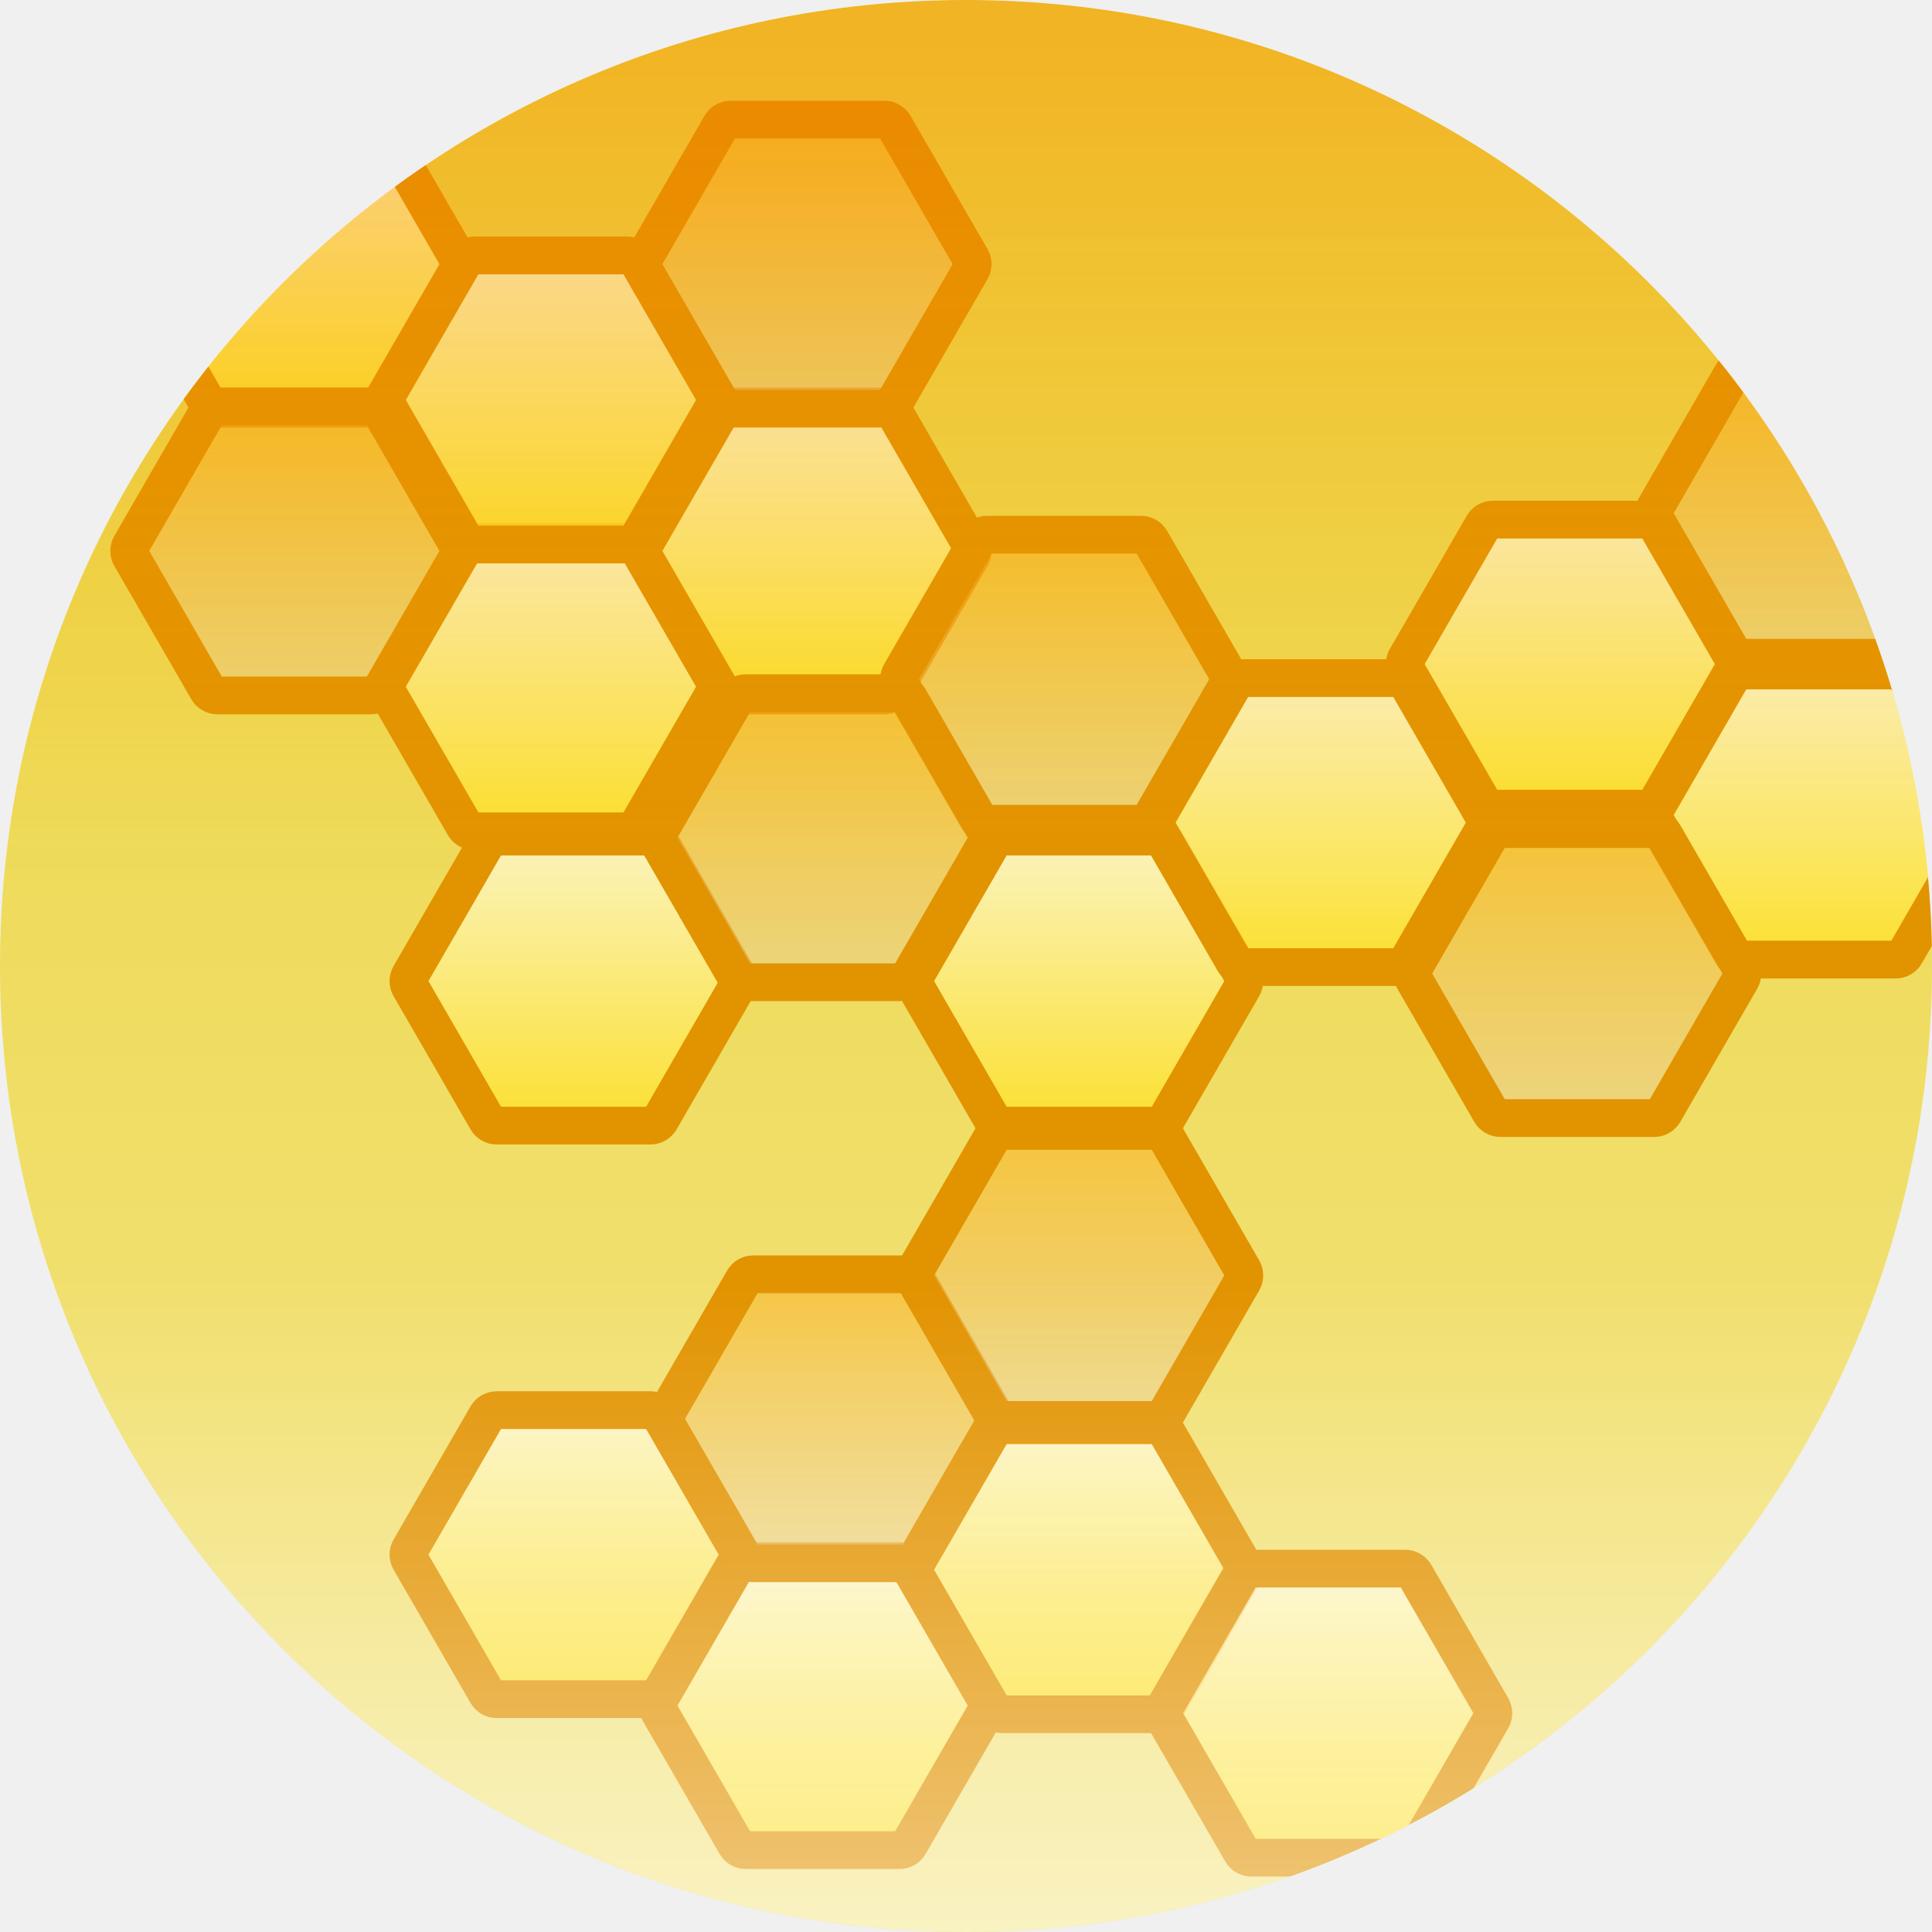
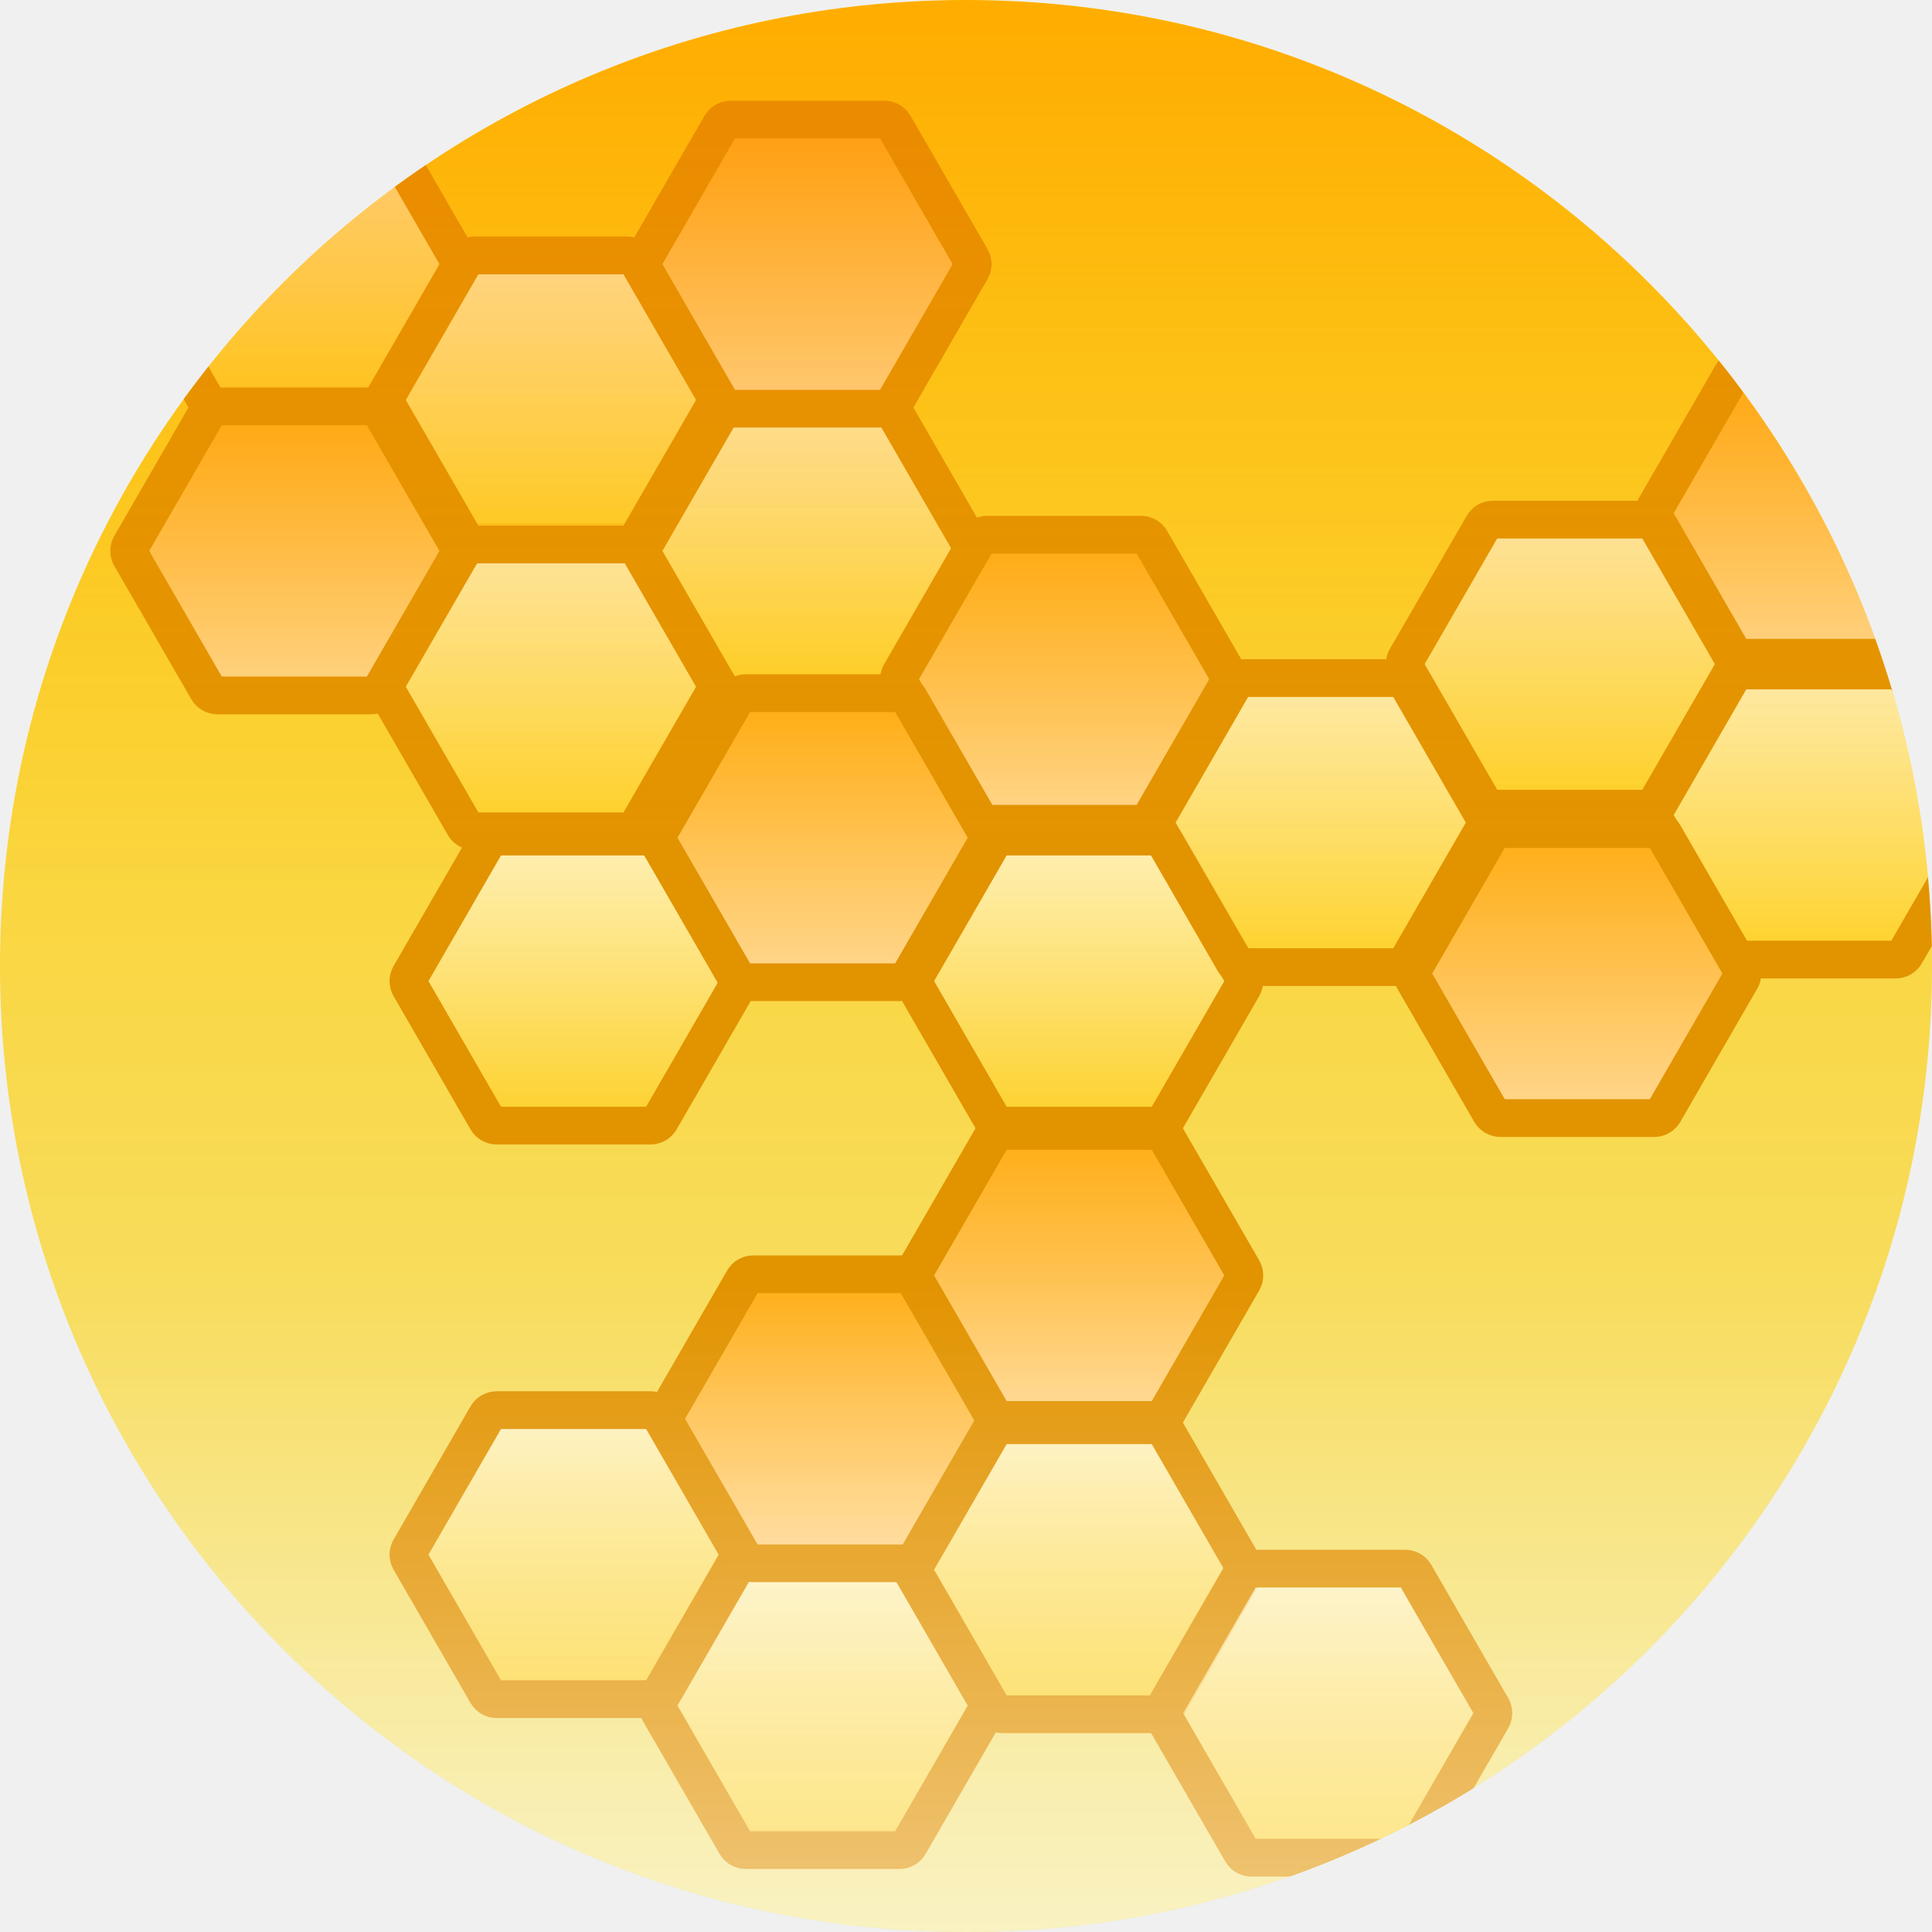
<svg xmlns="http://www.w3.org/2000/svg" width="256" height="256" viewBox="0 0 256 256" fill="none">
  <mask id="mask0_146_166" style="mask-type:alpha" maskUnits="userSpaceOnUse" x="0" y="0" width="256" height="256">
    <rect width="256" height="256" fill="white" />
  </mask>
  <g mask="url(#mask0_146_166)">
    <circle cx="128" cy="128" r="128" fill="url(#paint0_linear_146_166)" />
    <mask id="mask1_146_166" style="mask-type:alpha" maskUnits="userSpaceOnUse" x="0" y="0" width="256" height="256">
      <circle cx="128" cy="128" r="128" fill="url(#paint1_linear_146_166)" />
    </mask>
    <g mask="url(#mask1_146_166)">
      <path d="M121.319 130.75C121.052 130.286 121.052 129.714 121.319 129.25L131.511 111.6C131.779 111.136 132.274 110.85 132.81 110.85H153.19C153.726 110.85 154.221 111.136 154.489 111.6L164.681 129.25C164.948 129.714 164.948 130.286 164.681 130.75L154.489 148.4C154.221 148.864 153.726 149.15 153.19 149.15H132.81C132.274 149.15 131.779 148.864 131.511 148.4L121.319 130.75Z" fill="url(#paint2_linear_146_166)" fill-opacity="0.75" stroke="#E29300" stroke-width="5" />
      <path d="M153.319 109.75C153.052 109.286 153.052 108.714 153.319 108.25L163.511 90.6C163.779 90.135 164.274 89.85 164.81 89.85H185.19C185.726 89.85 186.221 90.135 186.489 90.6L196.681 108.25C196.948 108.714 196.948 109.286 196.681 109.75L186.489 127.4C186.221 127.864 185.726 128.15 185.19 128.15H164.81C164.274 128.15 163.779 127.864 163.511 127.4L153.319 109.75Z" fill="url(#paint3_linear_146_166)" fill-opacity="0.75" stroke="#E29300" stroke-width="5" />
      <path d="M54.319 130.75C54.051 130.286 54.051 129.714 54.319 129.25L64.511 111.6C64.779 111.136 65.274 110.85 65.81 110.85H86.19C86.726 110.85 87.221 111.136 87.489 111.6L97.681 129.25C97.948 129.714 97.948 130.286 97.681 130.75L87.489 148.4C87.221 148.864 86.726 149.15 86.19 149.15H65.81C65.274 149.15 64.779 148.864 64.511 148.4L54.319 130.75Z" fill="url(#paint4_linear_146_166)" fill-opacity="0.75" stroke="#E29300" stroke-width="5" />
      <path d="M51.319 91.75C51.051 91.286 51.051 90.714 51.319 90.25L61.511 72.6C61.779 72.135 62.274 71.85 62.81 71.85H83.19C83.726 71.85 84.221 72.135 84.489 72.6L94.681 90.25C94.948 90.714 94.948 91.286 94.681 91.75L84.489 109.4C84.221 109.864 83.726 110.15 83.19 110.15H62.81C62.274 110.15 61.779 109.864 61.511 109.4L51.319 91.75Z" fill="url(#paint5_linear_146_166)" fill-opacity="0.75" stroke="#E29300" stroke-width="5" />
      <path d="M85.319 73.75C85.052 73.286 85.052 72.714 85.319 72.25L95.511 54.6C95.779 54.136 96.274 53.85 96.81 53.85H117.19C117.726 53.85 118.221 54.136 118.489 54.6L128.681 72.25C128.948 72.714 128.948 73.286 128.681 73.75L118.489 91.4C118.221 91.865 117.726 92.15 117.19 92.15H96.81C96.274 92.15 95.779 91.865 95.511 91.4L85.319 73.75Z" fill="url(#paint6_linear_146_166)" fill-opacity="0.75" stroke="#E29300" stroke-width="5" />
      <path d="M121.319 208.75C121.052 208.286 121.052 207.714 121.319 207.25L131.511 189.6C131.779 189.136 132.274 188.85 132.81 188.85H153.19C153.726 188.85 154.221 189.136 154.489 189.6L164.681 207.25C164.948 207.714 164.948 208.286 164.681 208.75L154.489 226.4C154.221 226.864 153.726 227.15 153.19 227.15H132.81C132.274 227.15 131.779 226.864 131.511 226.4L121.319 208.75Z" fill="url(#paint7_linear_146_166)" fill-opacity="0.75" stroke="#E29300" stroke-width="5" />
      <path d="M154.319 227.75C154.052 227.286 154.052 226.714 154.319 226.25L164.511 208.6C164.779 208.136 165.274 207.85 165.81 207.85H186.19C186.726 207.85 187.221 208.136 187.489 208.6L197.681 226.25C197.948 226.714 197.948 227.286 197.681 227.75L187.489 245.4C187.221 245.864 186.726 246.15 186.19 246.15H165.81C165.274 246.15 164.779 245.864 164.511 245.4L154.319 227.75Z" fill="url(#paint8_linear_146_166)" fill-opacity="0.75" stroke="#E29300" stroke-width="5" />
      <path d="M54.319 206.75C54.051 206.286 54.051 205.714 54.319 205.25L64.511 187.6C64.779 187.136 65.274 186.85 65.81 186.85H86.19C86.726 186.85 87.221 187.136 87.489 187.6L97.681 205.25C97.948 205.714 97.948 206.286 97.681 206.75L87.489 224.4C87.221 224.864 86.726 225.15 86.19 225.15H65.81C65.274 225.15 64.779 224.864 64.511 224.4L54.319 206.75Z" fill="url(#paint9_linear_146_166)" fill-opacity="0.75" stroke="#E29300" stroke-width="5" />
      <path d="M87.319 226.75C87.052 226.286 87.052 225.714 87.319 225.25L97.511 207.6C97.779 207.136 98.274 206.85 98.81 206.85H119.19C119.726 206.85 120.221 207.136 120.489 207.6L130.681 225.25C130.948 225.714 130.948 226.286 130.681 226.75L120.489 244.4C120.221 244.864 119.726 245.15 119.19 245.15H98.81C98.274 245.15 97.779 244.864 97.511 244.4L87.319 226.75Z" fill="url(#paint10_linear_146_166)" fill-opacity="0.75" stroke="#E29300" stroke-width="5" />
      <path d="M186.319 88.75C186.052 88.286 186.052 87.714 186.319 87.25L196.511 69.6C196.779 69.135 197.274 68.85 197.81 68.85H218.19C218.726 68.85 219.221 69.135 219.489 69.6L229.681 87.25C229.948 87.714 229.948 88.286 229.681 88.75L219.489 106.4C219.221 106.864 218.726 107.15 218.19 107.15H197.81C197.274 107.15 196.779 106.864 196.511 106.4L186.319 88.75Z" fill="url(#paint11_linear_146_166)" fill-opacity="0.75" stroke="#E29300" stroke-width="5" />
      <path d="M219.319 108.75C219.052 108.286 219.052 107.714 219.319 107.25L229.511 89.6C229.779 89.135 230.274 88.85 230.81 88.85H251.19C251.726 88.85 252.221 89.135 252.489 89.6L262.681 107.25C262.948 107.714 262.948 108.286 262.681 108.75L252.489 126.4C252.221 126.864 251.726 127.15 251.19 127.15H230.81C230.274 127.15 229.779 126.864 229.511 126.4L219.319 108.75Z" fill="url(#paint12_linear_146_166)" fill-opacity="0.75" stroke="#E29300" stroke-width="5" />
      <path d="M17.319 35.75C17.052 35.286 17.052 34.714 17.319 34.25L27.511 16.6C27.779 16.136 28.274 15.85 28.81 15.85H49.19C49.726 15.85 50.221 16.136 50.489 16.6L60.681 34.25C60.949 34.714 60.949 35.286 60.681 35.75L50.489 53.4C50.221 53.864 49.726 54.15 49.19 54.15H28.81C28.274 54.15 27.779 53.864 27.511 53.4L17.319 35.75Z" fill="url(#paint13_linear_146_166)" fill-opacity="0.75" stroke="#E29300" stroke-width="5" />
      <path d="M51.319 53.75C51.051 53.286 51.051 52.714 51.319 52.25L61.511 34.6C61.779 34.136 62.274 33.85 62.81 33.85H83.19C83.726 33.85 84.221 34.136 84.489 34.6L94.681 52.25C94.948 52.714 94.948 53.286 94.681 53.75L84.489 71.4C84.221 71.865 83.726 72.15 83.19 72.15H62.81C62.274 72.15 61.779 71.865 61.511 71.4L51.319 53.75Z" fill="url(#paint14_linear_146_166)" fill-opacity="0.75" stroke="#E29300" stroke-width="5" />
-       <path d="M119.319 90.75C119.052 90.286 119.052 89.714 119.319 89.25L129.511 71.6C129.779 71.135 130.274 70.85 130.81 70.85H151.19C151.726 70.85 152.221 71.135 152.489 71.6L162.681 89.25C162.948 89.714 162.948 90.286 162.681 90.75L152.489 108.4C152.221 108.864 151.726 109.15 151.19 109.15H130.81C130.274 109.15 129.779 108.864 129.511 108.4L119.319 90.75Z" fill="url(#paint15_linear_146_166)" fill-opacity="0.5" stroke="#E29300" stroke-width="5" />
-       <path d="M87.319 111.75C87.052 111.286 87.052 110.714 87.319 110.25L97.511 92.6C97.779 92.135 98.274 91.85 98.81 91.85H119.19C119.726 91.85 120.221 92.135 120.489 92.6L130.681 110.25C130.948 110.714 130.948 111.286 130.681 111.75L120.489 129.4C120.221 129.864 119.726 130.15 119.19 130.15H98.81C98.274 130.15 97.779 129.864 97.511 129.4L87.319 111.75Z" fill="url(#paint16_linear_146_166)" fill-opacity="0.5" stroke="#E29300" stroke-width="5" />
-       <path d="M85.319 35.75C85.052 35.286 85.052 34.714 85.319 34.25L95.511 16.6C95.779 16.136 96.274 15.85 96.81 15.85H117.19C117.726 15.85 118.221 16.136 118.489 16.6L128.681 34.25C128.948 34.714 128.948 35.286 128.681 35.75L118.489 53.4C118.221 53.864 117.726 54.15 117.19 54.15H96.81C96.274 54.15 95.779 53.864 95.511 53.4L85.319 35.75Z" fill="url(#paint17_linear_146_166)" fill-opacity="0.5" stroke="#E29300" stroke-width="5" />
-       <path d="M88.319 188.75C88.052 188.286 88.052 187.714 88.319 187.25L98.511 169.6C98.779 169.136 99.274 168.85 99.81 168.85H120.19C120.726 168.85 121.221 169.136 121.489 169.6L131.681 187.25C131.948 187.714 131.948 188.286 131.681 188.75L121.489 206.4C121.221 206.864 120.726 207.15 120.19 207.15H99.81C99.274 207.15 98.779 206.864 98.511 206.4L88.319 188.75Z" fill="url(#paint18_linear_146_166)" fill-opacity="0.5" stroke="#E29300" stroke-width="5" />
-       <path d="M121.319 169.75C121.052 169.286 121.052 168.714 121.319 168.25L131.511 150.6C131.779 150.136 132.274 149.85 132.81 149.85H153.19C153.726 149.85 154.221 150.136 154.489 150.6L164.681 168.25C164.948 168.714 164.948 169.286 164.681 169.75L154.489 187.4C154.221 187.864 153.726 188.15 153.19 188.15H132.81C132.274 188.15 131.779 187.864 131.511 187.4L121.319 169.75Z" fill="url(#paint19_linear_146_166)" fill-opacity="0.5" stroke="#E29300" stroke-width="5" />
-       <path d="M187.319 129.75C187.052 129.286 187.052 128.714 187.319 128.25L197.511 110.6C197.779 110.136 198.274 109.85 198.81 109.85H219.19C219.726 109.85 220.221 110.136 220.489 110.6L230.681 128.25C230.948 128.714 230.948 129.286 230.681 129.75L220.489 147.4C220.221 147.864 219.726 148.15 219.19 148.15H198.81C198.274 148.15 197.779 147.864 197.511 147.4L187.319 129.75Z" fill="url(#paint20_linear_146_166)" fill-opacity="0.5" stroke="#E29300" stroke-width="5" />
-       <path d="M219.319 68.75C219.052 68.286 219.052 67.714 219.319 67.25L229.511 49.6C229.779 49.136 230.274 48.85 230.81 48.85H251.19C251.726 48.85 252.221 49.136 252.489 49.6L262.681 67.25C262.948 67.714 262.948 68.286 262.681 68.75L252.489 86.4C252.221 86.865 251.726 87.15 251.19 87.15H230.81C230.274 87.15 229.779 86.865 229.511 86.4L219.319 68.75Z" fill="url(#paint21_linear_146_166)" fill-opacity="0.5" stroke="#E29300" stroke-width="5" />
-       <path d="M17.319 73.75C17.052 73.286 17.052 72.714 17.319 72.25L27.511 54.6C27.779 54.136 28.274 53.85 28.81 53.85H49.19C49.726 53.85 50.221 54.136 50.489 54.6L60.681 72.25C60.949 72.714 60.949 73.286 60.681 73.75L50.489 91.4C50.221 91.865 49.726 92.15 49.19 92.15H28.81C28.274 92.15 27.779 91.865 27.511 91.4L17.319 73.75Z" fill="url(#paint22_linear_146_166)" fill-opacity="0.5" stroke="#E29300" stroke-width="5" />
+       <path d="M119.319 90.75C119.052 90.286 119.052 89.714 119.319 89.25L129.511 71.6C129.779 71.135 130.274 70.85 130.81 70.85H151.19C151.726 70.85 152.221 71.135 152.489 71.6L162.681 89.25C162.948 89.714 162.948 90.286 162.681 90.75L152.489 108.4C152.221 108.864 151.726 109.15 151.19 109.15H130.81C130.274 109.15 129.779 108.864 129.511 108.4L119.319 90.75Z" fill="url(#paint15_linear_146_166)" stroke="#E29300" stroke-width="5" />
+       <path d="M87.319 111.75C87.052 111.286 87.052 110.714 87.319 110.25L97.511 92.6C97.779 92.135 98.274 91.85 98.81 91.85H119.19C119.726 91.85 120.221 92.135 120.489 92.6L130.681 110.25C130.948 110.714 130.948 111.286 130.681 111.75L120.489 129.4C120.221 129.864 119.726 130.15 119.19 130.15H98.81C98.274 130.15 97.779 129.864 97.511 129.4L87.319 111.75Z" fill="url(#paint16_linear_146_166)" stroke="#E29300" stroke-width="5" />
+       <path d="M85.319 35.75C85.052 35.286 85.052 34.714 85.319 34.25L95.511 16.6C95.779 16.136 96.274 15.85 96.81 15.85H117.19C117.726 15.85 118.221 16.136 118.489 16.6L128.681 34.25C128.948 34.714 128.948 35.286 128.681 35.75L118.489 53.4C118.221 53.864 117.726 54.15 117.19 54.15H96.81C96.274 54.15 95.779 53.864 95.511 53.4L85.319 35.75Z" fill="url(#paint17_linear_146_166)" stroke="#E29300" stroke-width="5" />
+       <path d="M88.319 188.75C88.052 188.286 88.052 187.714 88.319 187.25L98.511 169.6C98.779 169.136 99.274 168.85 99.81 168.85H120.19C120.726 168.85 121.221 169.136 121.489 169.6L131.681 187.25C131.948 187.714 131.948 188.286 131.681 188.75L121.489 206.4C121.221 206.864 120.726 207.15 120.19 207.15H99.81C99.274 207.15 98.779 206.864 98.511 206.4L88.319 188.75Z" fill="url(#paint18_linear_146_166)" stroke="#E29300" stroke-width="5" />
+       <path d="M121.319 169.75C121.052 169.286 121.052 168.714 121.319 168.25L131.511 150.6C131.779 150.136 132.274 149.85 132.81 149.85H153.19C153.726 149.85 154.221 150.136 154.489 150.6L164.681 168.25C164.948 168.714 164.948 169.286 164.681 169.75L154.489 187.4C154.221 187.864 153.726 188.15 153.19 188.15H132.81C132.274 188.15 131.779 187.864 131.511 187.4L121.319 169.75Z" fill="url(#paint19_linear_146_166)" stroke="#E29300" stroke-width="5" />
+       <path d="M187.319 129.75C187.052 129.286 187.052 128.714 187.319 128.25L197.511 110.6C197.779 110.136 198.274 109.85 198.81 109.85H219.19C219.726 109.85 220.221 110.136 220.489 110.6L230.681 128.25C230.948 128.714 230.948 129.286 230.681 129.75L220.489 147.4C220.221 147.864 219.726 148.15 219.19 148.15H198.81C198.274 148.15 197.779 147.864 197.511 147.4L187.319 129.75Z" fill="url(#paint20_linear_146_166)" stroke="#E29300" stroke-width="5" />
+       <path d="M219.319 68.75C219.052 68.286 219.052 67.714 219.319 67.25L229.511 49.6C229.779 49.136 230.274 48.85 230.81 48.85H251.19C251.726 48.85 252.221 49.136 252.489 49.6L262.681 67.25C262.948 67.714 262.948 68.286 262.681 68.75L252.489 86.4C252.221 86.865 251.726 87.15 251.19 87.15H230.81C230.274 87.15 229.779 86.865 229.511 86.4L219.319 68.75Z" fill="url(#paint21_linear_146_166)" stroke="#E29300" stroke-width="5" />
+       <path d="M17.319 73.75C17.052 73.286 17.052 72.714 17.319 72.25L27.511 54.6C27.779 54.136 28.274 53.85 28.81 53.85H49.19C49.726 53.85 50.221 54.136 50.489 54.6L60.681 72.25C60.949 72.714 60.949 73.286 60.681 73.75L50.489 91.4C50.221 91.865 49.726 92.15 49.19 92.15H28.81C28.274 92.15 27.779 91.865 27.511 91.4L17.319 73.75Z" fill="url(#paint22_linear_146_166)" stroke="#E29300" stroke-width="5" />
      <circle cx="128" cy="128" r="128" fill="url(#paint23_linear_146_166)" fill-opacity="0.75" />
      <circle cx="128" cy="128" r="128" fill="url(#paint24_linear_146_166)" fill-opacity="0.4" />
    </g>
  </g>
  <defs>
    <linearGradient id="paint0_linear_146_166" x1="128" y1="0" x2="128" y2="256" gradientUnits="userSpaceOnUse">
-       <stop stop-color="#EAD235" />
+       <stop stop-color="#FFC800" />
      <stop offset="1" stop-color="#F4E68A" />
    </linearGradient>
    <linearGradient id="paint1_linear_146_166" x1="128" y1="0" x2="128" y2="256" gradientUnits="userSpaceOnUse">
      <stop stop-color="#EAD235" />
      <stop offset="1" stop-color="#F4E68A" />
    </linearGradient>
    <linearGradient id="paint2_linear_146_166" x1="143" y1="105" x2="143" y2="155" gradientUnits="userSpaceOnUse">
      <stop stop-color="white" />
-       <stop offset="1" stop-color="#FFDD00" />
+       <stop offset="1" stop-color="#FFC800" />
    </linearGradient>
    <linearGradient id="paint3_linear_146_166" x1="175" y1="84" x2="175" y2="134" gradientUnits="userSpaceOnUse">
      <stop stop-color="white" />
-       <stop offset="1" stop-color="#FFDD00" />
+       <stop offset="1" stop-color="#FFC800" />
    </linearGradient>
    <linearGradient id="paint4_linear_146_166" x1="76" y1="105" x2="76" y2="155" gradientUnits="userSpaceOnUse">
      <stop stop-color="white" />
-       <stop offset="1" stop-color="#FFDD00" />
+       <stop offset="1" stop-color="#FFC800" />
    </linearGradient>
    <linearGradient id="paint5_linear_146_166" x1="73" y1="66" x2="73" y2="116" gradientUnits="userSpaceOnUse">
      <stop stop-color="white" />
-       <stop offset="1" stop-color="#FFDD00" />
+       <stop offset="1" stop-color="#FFC800" />
    </linearGradient>
    <linearGradient id="paint6_linear_146_166" x1="107" y1="48" x2="107" y2="98" gradientUnits="userSpaceOnUse">
      <stop stop-color="white" />
-       <stop offset="1" stop-color="#FFDD00" />
+       <stop offset="1" stop-color="#FFC800" />
    </linearGradient>
    <linearGradient id="paint7_linear_146_166" x1="143" y1="183" x2="143" y2="233" gradientUnits="userSpaceOnUse">
      <stop stop-color="white" />
-       <stop offset="1" stop-color="#FFDD00" />
+       <stop offset="1" stop-color="#FFC800" />
    </linearGradient>
    <linearGradient id="paint8_linear_146_166" x1="176" y1="202" x2="176" y2="252" gradientUnits="userSpaceOnUse">
      <stop stop-color="white" />
-       <stop offset="1" stop-color="#FFDD00" />
+       <stop offset="1" stop-color="#FFC800" />
    </linearGradient>
    <linearGradient id="paint9_linear_146_166" x1="76" y1="181" x2="76" y2="231" gradientUnits="userSpaceOnUse">
      <stop stop-color="white" />
-       <stop offset="1" stop-color="#FFDD00" />
+       <stop offset="1" stop-color="#FFC800" />
    </linearGradient>
    <linearGradient id="paint10_linear_146_166" x1="109" y1="201" x2="109" y2="251" gradientUnits="userSpaceOnUse">
      <stop stop-color="white" />
-       <stop offset="1" stop-color="#FFDD00" />
+       <stop offset="1" stop-color="#FFC800" />
    </linearGradient>
    <linearGradient id="paint11_linear_146_166" x1="208" y1="63" x2="208" y2="113" gradientUnits="userSpaceOnUse">
      <stop stop-color="white" />
-       <stop offset="1" stop-color="#FFDD00" />
+       <stop offset="1" stop-color="#FFC800" />
    </linearGradient>
    <linearGradient id="paint12_linear_146_166" x1="241" y1="83" x2="241" y2="133" gradientUnits="userSpaceOnUse">
      <stop stop-color="white" />
-       <stop offset="1" stop-color="#FFDD00" />
+       <stop offset="1" stop-color="#FFC800" />
    </linearGradient>
    <linearGradient id="paint13_linear_146_166" x1="39" y1="10" x2="39" y2="60" gradientUnits="userSpaceOnUse">
      <stop stop-color="white" />
-       <stop offset="1" stop-color="#FFDD00" />
+       <stop offset="1" stop-color="#FFC800" />
    </linearGradient>
    <linearGradient id="paint14_linear_146_166" x1="73" y1="28" x2="73" y2="78" gradientUnits="userSpaceOnUse">
      <stop stop-color="white" />
-       <stop offset="1" stop-color="#FFDD00" />
+       <stop offset="1" stop-color="#FFC800" />
    </linearGradient>
    <linearGradient id="paint15_linear_146_166" x1="141" y1="65" x2="141" y2="115" gradientUnits="userSpaceOnUse">
      <stop stop-color="#FFA600" />
-       <stop offset="1" stop-color="#E5D3B0" />
+       <stop offset="1" stop-color="#FFDEA2" />
    </linearGradient>
    <linearGradient id="paint16_linear_146_166" x1="109" y1="86" x2="109" y2="136" gradientUnits="userSpaceOnUse">
      <stop stop-color="#FFA600" />
-       <stop offset="1" stop-color="#E5D3B0" />
+       <stop offset="1" stop-color="#FFDEA2" />
    </linearGradient>
    <linearGradient id="paint17_linear_146_166" x1="107" y1="10" x2="107" y2="60" gradientUnits="userSpaceOnUse">
      <stop stop-color="#FFA600" />
-       <stop offset="1" stop-color="#E5D3B0" />
+       <stop offset="1" stop-color="#FFDEA2" />
    </linearGradient>
    <linearGradient id="paint18_linear_146_166" x1="110" y1="163" x2="110" y2="213" gradientUnits="userSpaceOnUse">
      <stop stop-color="#FFA600" />
-       <stop offset="1" stop-color="#E5D3B0" />
+       <stop offset="1" stop-color="#FFDEA2" />
    </linearGradient>
    <linearGradient id="paint19_linear_146_166" x1="143" y1="144" x2="143" y2="194" gradientUnits="userSpaceOnUse">
      <stop stop-color="#FFA600" />
-       <stop offset="1" stop-color="#E5D3B0" />
+       <stop offset="1" stop-color="#FFDEA2" />
    </linearGradient>
    <linearGradient id="paint20_linear_146_166" x1="209" y1="104" x2="209" y2="154" gradientUnits="userSpaceOnUse">
      <stop stop-color="#FFA600" />
-       <stop offset="1" stop-color="#E5D3B0" />
+       <stop offset="1" stop-color="#FFDEA2" />
    </linearGradient>
    <linearGradient id="paint21_linear_146_166" x1="241" y1="43" x2="241" y2="93" gradientUnits="userSpaceOnUse">
      <stop stop-color="#FFA600" />
-       <stop offset="1" stop-color="#E5D3B0" />
+       <stop offset="1" stop-color="#FFDEA2" />
    </linearGradient>
    <linearGradient id="paint22_linear_146_166" x1="39" y1="48" x2="39" y2="98" gradientUnits="userSpaceOnUse">
      <stop stop-color="#FFA600" />
-       <stop offset="1" stop-color="#E5D3B0" />
+       <stop offset="1" stop-color="#FFDEA2" />
    </linearGradient>
    <linearGradient id="paint23_linear_146_166" x1="128" y1="8.704" x2="128" y2="278.528" gradientUnits="userSpaceOnUse">
      <stop offset="0.598" stop-color="white" stop-opacity="0" />
      <stop offset="1" stop-color="white" stop-opacity="0.8" />
    </linearGradient>
    <linearGradient id="paint24_linear_146_166" x1="128" y1="8.704" x2="128" y2="278.528" gradientUnits="userSpaceOnUse">
      <stop stop-color="#FF7700" stop-opacity="0.8" />
      <stop offset="0.402" stop-color="#FFAE00" stop-opacity="0" />
    </linearGradient>
  </defs>
</svg>
